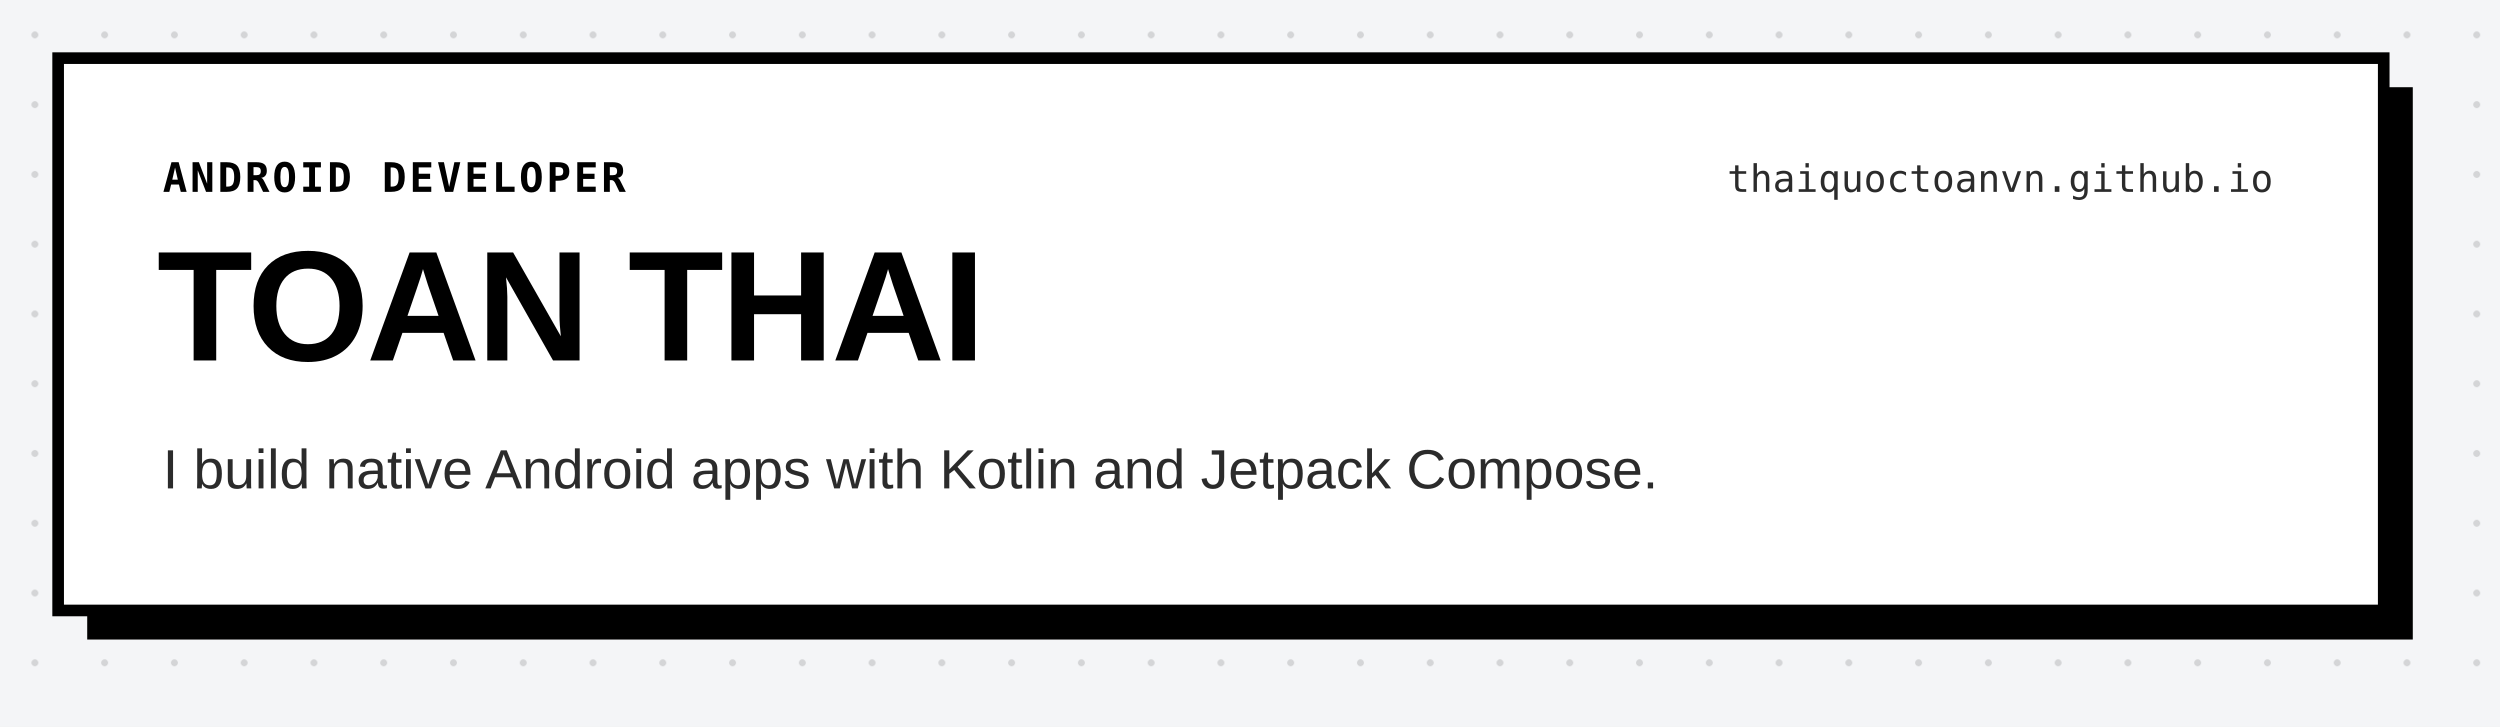
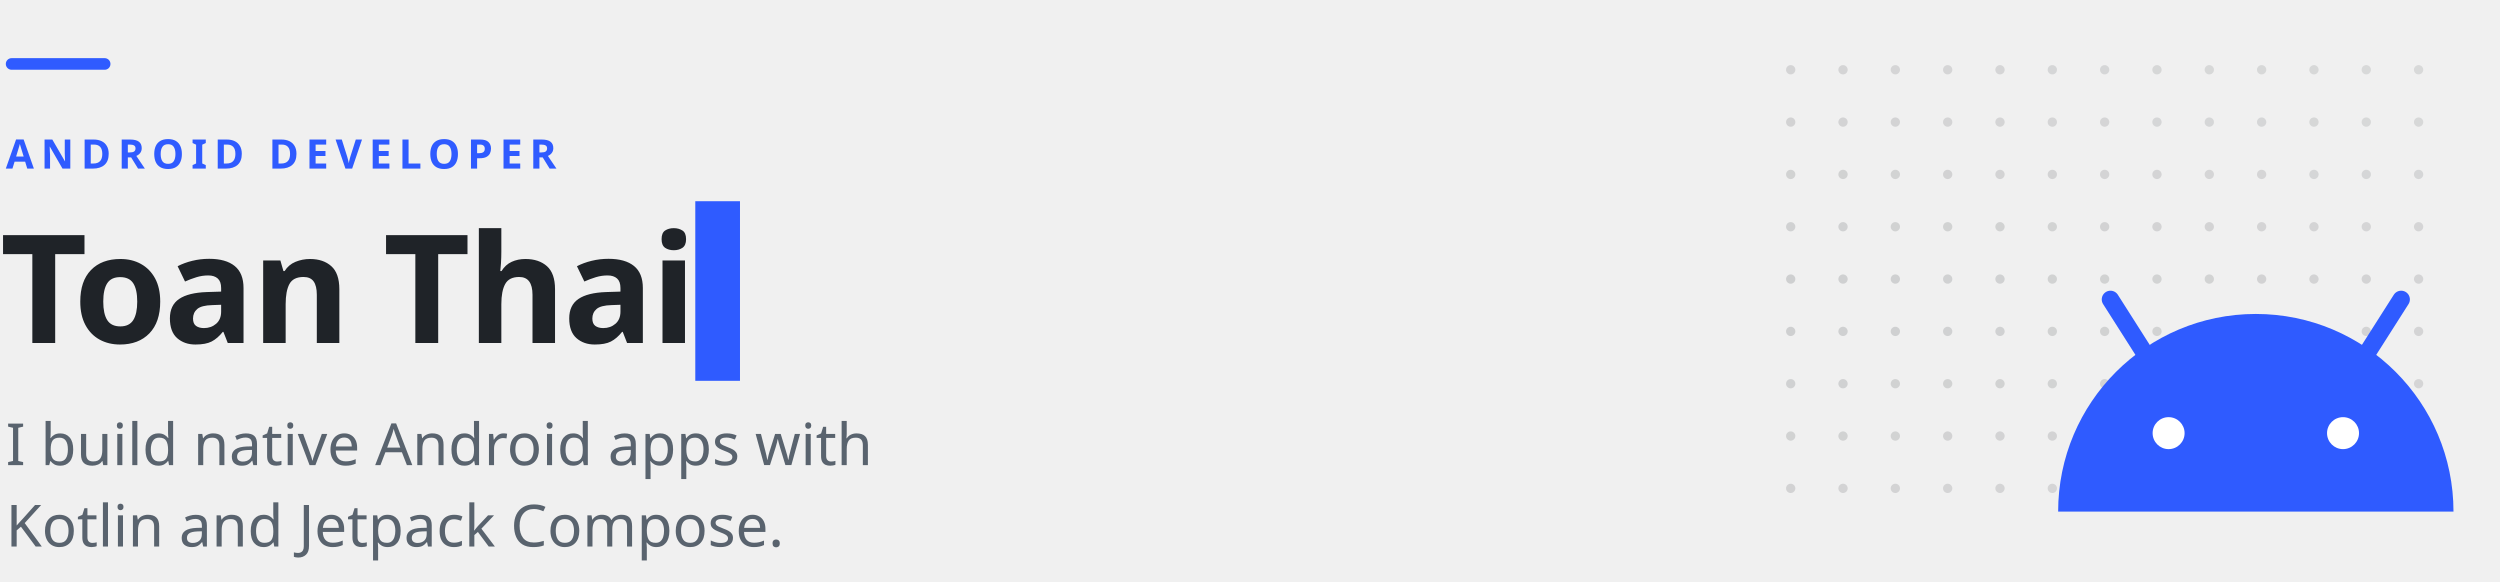
- <svg xmlns="http://www.w3.org/2000/svg" width="860" height="250" viewBox="0 0 860 250" role="img" aria-labelledby="t d">
-   <defs>
-     <pattern id="dots" width="24" height="24" patternUnits="userSpaceOnUse">
-       <circle cx="12" cy="12" r="1.2" fill="#000000" fill-opacity="0.13" />
-     </pattern>
-   </defs>
-   <rect width="860" height="250" fill="#F4F5F7" />
-   <rect width="860" height="250" fill="url(#dots)" />
-   <rect x="30" y="30" width="800" height="190" fill="#000000" />
-   <rect x="20" y="20" width="800" height="190" fill="#FFFFFF" stroke="#000000" stroke-width="4" />
-   <text x="56" y="66" font-family="'JetBrains Mono',ui-monospace,SFMono-Regular,Menlo,Consolas,monospace" font-size="14" font-weight="700" letter-spacing="1" fill="#000000">ANDROID DEVELOPER</text>
-   <text x="782" y="66" text-anchor="end" font-family="'JetBrains Mono',ui-monospace,SFMono-Regular,Menlo,Consolas,monospace" font-size="13" fill="#2B2B2B">thaiquoctoanvn.github.io</text>
-   <text x="54" y="124" font-family="'Archivo Black','Arial Black','Helvetica Neue',Arial,sans-serif" font-size="54" font-weight="900" letter-spacing="-1" fill="#000000">TOAN THAI</text>
-   <text x="56" y="168" font-family="'Archivo','Helvetica Neue',Arial,sans-serif" font-size="19" fill="#2B2B2B">I build native Android apps with Kotlin and Jetpack Compose.</text>
+ <svg xmlns="http://www.w3.org/2000/svg" width="860" height="200" viewBox="0 0 860 200" role="img" aria-label="Toan Thai, Android Developer. I build native Android apps with Kotlin and Jetpack Compose.">
+   <circle cx="616" cy="24" r="1.6" fill="#1F2328" fill-opacity="0.136" />
+   <circle cx="634" cy="24" r="1.6" fill="#1F2328" fill-opacity="0.134" />
+   <circle cx="652" cy="24" r="1.6" fill="#1F2328" fill-opacity="0.132" />
+   <circle cx="670" cy="24" r="1.6" fill="#1F2328" fill-opacity="0.130" />
+   <circle cx="688" cy="24" r="1.6" fill="#1F2328" fill-opacity="0.129" />
+   <circle cx="706" cy="24" r="1.6" fill="#1F2328" fill-opacity="0.127" />
+   <circle cx="724" cy="24" r="1.6" fill="#1F2328" fill-opacity="0.125" />
+   <circle cx="742" cy="24" r="1.6" fill="#1F2328" fill-opacity="0.123" />
+   <circle cx="760" cy="24" r="1.6" fill="#1F2328" fill-opacity="0.121" />
+   <circle cx="778" cy="24" r="1.6" fill="#1F2328" fill-opacity="0.119" />
+   <circle cx="796" cy="24" r="1.6" fill="#1F2328" fill-opacity="0.118" />
+   <circle cx="814" cy="24" r="1.6" fill="#1F2328" fill-opacity="0.116" />
+   <circle cx="832" cy="24" r="1.6" fill="#1F2328" fill-opacity="0.114" />
+   <circle cx="616" cy="42" r="1.6" fill="#1F2328" fill-opacity="0.141" />
+   <circle cx="634" cy="42" r="1.6" fill="#1F2328" fill-opacity="0.139" />
+   <circle cx="652" cy="42" r="1.6" fill="#1F2328" fill-opacity="0.138" />
+   <circle cx="670" cy="42" r="1.6" fill="#1F2328" fill-opacity="0.136" />
+   <circle cx="688" cy="42" r="1.6" fill="#1F2328" fill-opacity="0.134" />
+   <circle cx="706" cy="42" r="1.6" fill="#1F2328" fill-opacity="0.132" />
+   <circle cx="724" cy="42" r="1.6" fill="#1F2328" fill-opacity="0.130" />
+   <circle cx="742" cy="42" r="1.6" fill="#1F2328" fill-opacity="0.128" />
+   <circle cx="760" cy="42" r="1.6" fill="#1F2328" fill-opacity="0.127" />
+   <circle cx="778" cy="42" r="1.6" fill="#1F2328" fill-opacity="0.125" />
+   <circle cx="796" cy="42" r="1.6" fill="#1F2328" fill-opacity="0.123" />
+   <circle cx="814" cy="42" r="1.6" fill="#1F2328" fill-opacity="0.121" />
+   <circle cx="832" cy="42" r="1.6" fill="#1F2328" fill-opacity="0.119" />
+   <circle cx="616" cy="60" r="1.6" fill="#1F2328" fill-opacity="0.147" />
+   <circle cx="634" cy="60" r="1.6" fill="#1F2328" fill-opacity="0.145" />
+   <circle cx="652" cy="60" r="1.6" fill="#1F2328" fill-opacity="0.143" />
+   <circle cx="670" cy="60" r="1.6" fill="#1F2328" fill-opacity="0.141" />
+   <circle cx="688" cy="60" r="1.6" fill="#1F2328" fill-opacity="0.139" />
+   <circle cx="706" cy="60" r="1.6" fill="#1F2328" fill-opacity="0.137" />
+   <circle cx="724" cy="60" r="1.6" fill="#1F2328" fill-opacity="0.136" />
+   <circle cx="742" cy="60" r="1.6" fill="#1F2328" fill-opacity="0.134" />
+   <circle cx="760" cy="60" r="1.6" fill="#1F2328" fill-opacity="0.132" />
+   <circle cx="778" cy="60" r="1.6" fill="#1F2328" fill-opacity="0.130" />
+   <circle cx="796" cy="60" r="1.6" fill="#1F2328" fill-opacity="0.128" />
+   <circle cx="814" cy="60" r="1.6" fill="#1F2328" fill-opacity="0.126" />
+   <circle cx="832" cy="60" r="1.6" fill="#1F2328" fill-opacity="0.125" />
+   <circle cx="616" cy="78" r="1.6" fill="#1F2328" fill-opacity="0.152" />
+   <circle cx="634" cy="78" r="1.6" fill="#1F2328" fill-opacity="0.150" />
+   <circle cx="652" cy="78" r="1.6" fill="#1F2328" fill-opacity="0.148" />
+   <circle cx="670" cy="78" r="1.6" fill="#1F2328" fill-opacity="0.146" />
+   <circle cx="688" cy="78" r="1.6" fill="#1F2328" fill-opacity="0.145" />
+   <circle cx="706" cy="78" r="1.6" fill="#1F2328" fill-opacity="0.143" />
+   <circle cx="724" cy="78" r="1.6" fill="#1F2328" fill-opacity="0.141" />
+   <circle cx="742" cy="78" r="1.6" fill="#1F2328" fill-opacity="0.139" />
+   <circle cx="760" cy="78" r="1.6" fill="#1F2328" fill-opacity="0.137" />
+   <circle cx="778" cy="78" r="1.6" fill="#1F2328" fill-opacity="0.135" />
+   <circle cx="796" cy="78" r="1.6" fill="#1F2328" fill-opacity="0.134" />
+   <circle cx="814" cy="78" r="1.6" fill="#1F2328" fill-opacity="0.132" />
+   <circle cx="832" cy="78" r="1.6" fill="#1F2328" fill-opacity="0.130" />
+   <circle cx="616" cy="96" r="1.6" fill="#1F2328" fill-opacity="0.157" />
+   <circle cx="634" cy="96" r="1.6" fill="#1F2328" fill-opacity="0.155" />
+   <circle cx="652" cy="96" r="1.6" fill="#1F2328" fill-opacity="0.154" />
+   <circle cx="670" cy="96" r="1.6" fill="#1F2328" fill-opacity="0.152" />
+   <circle cx="688" cy="96" r="1.6" fill="#1F2328" fill-opacity="0.150" />
+   <circle cx="706" cy="96" r="1.6" fill="#1F2328" fill-opacity="0.148" />
+   <circle cx="724" cy="96" r="1.6" fill="#1F2328" fill-opacity="0.146" />
+   <circle cx="742" cy="96" r="1.6" fill="#1F2328" fill-opacity="0.144" />
+   <circle cx="760" cy="96" r="1.6" fill="#1F2328" fill-opacity="0.143" />
+   <circle cx="778" cy="96" r="1.6" fill="#1F2328" fill-opacity="0.141" />
+   <circle cx="796" cy="96" r="1.6" fill="#1F2328" fill-opacity="0.139" />
+   <circle cx="814" cy="96" r="1.6" fill="#1F2328" fill-opacity="0.137" />
+   <circle cx="832" cy="96" r="1.6" fill="#1F2328" fill-opacity="0.135" />
+   <circle cx="616" cy="114" r="1.6" fill="#1F2328" fill-opacity="0.157" />
+   <circle cx="634" cy="114" r="1.6" fill="#1F2328" fill-opacity="0.155" />
+   <circle cx="652" cy="114" r="1.6" fill="#1F2328" fill-opacity="0.154" />
+   <circle cx="670" cy="114" r="1.6" fill="#1F2328" fill-opacity="0.152" />
+   <circle cx="688" cy="114" r="1.6" fill="#1F2328" fill-opacity="0.150" />
+   <circle cx="706" cy="114" r="1.6" fill="#1F2328" fill-opacity="0.148" />
+   <circle cx="724" cy="114" r="1.6" fill="#1F2328" fill-opacity="0.146" />
+   <circle cx="742" cy="114" r="1.6" fill="#1F2328" fill-opacity="0.144" />
+   <circle cx="760" cy="114" r="1.6" fill="#1F2328" fill-opacity="0.143" />
+   <circle cx="778" cy="114" r="1.6" fill="#1F2328" fill-opacity="0.141" />
+   <circle cx="796" cy="114" r="1.6" fill="#1F2328" fill-opacity="0.139" />
+   <circle cx="814" cy="114" r="1.6" fill="#1F2328" fill-opacity="0.137" />
+   <circle cx="832" cy="114" r="1.6" fill="#1F2328" fill-opacity="0.135" />
+   <circle cx="616" cy="132" r="1.6" fill="#1F2328" fill-opacity="0.152" />
+   <circle cx="634" cy="132" r="1.6" fill="#1F2328" fill-opacity="0.150" />
+   <circle cx="652" cy="132" r="1.6" fill="#1F2328" fill-opacity="0.148" />
+   <circle cx="670" cy="132" r="1.6" fill="#1F2328" fill-opacity="0.146" />
+   <circle cx="688" cy="132" r="1.6" fill="#1F2328" fill-opacity="0.145" />
+   <circle cx="706" cy="132" r="1.6" fill="#1F2328" fill-opacity="0.143" />
+   <circle cx="724" cy="132" r="1.6" fill="#1F2328" fill-opacity="0.141" />
+   <circle cx="742" cy="132" r="1.6" fill="#1F2328" fill-opacity="0.139" />
+   <circle cx="760" cy="132" r="1.6" fill="#1F2328" fill-opacity="0.137" />
+   <circle cx="778" cy="132" r="1.6" fill="#1F2328" fill-opacity="0.135" />
+   <circle cx="796" cy="132" r="1.6" fill="#1F2328" fill-opacity="0.134" />
+   <circle cx="814" cy="132" r="1.6" fill="#1F2328" fill-opacity="0.132" />
+   <circle cx="832" cy="132" r="1.6" fill="#1F2328" fill-opacity="0.130" />
+   <circle cx="616" cy="150" r="1.6" fill="#1F2328" fill-opacity="0.147" />
+   <circle cx="634" cy="150" r="1.6" fill="#1F2328" fill-opacity="0.145" />
+   <circle cx="652" cy="150" r="1.6" fill="#1F2328" fill-opacity="0.143" />
+   <circle cx="670" cy="150" r="1.6" fill="#1F2328" fill-opacity="0.141" />
+   <circle cx="688" cy="150" r="1.6" fill="#1F2328" fill-opacity="0.139" />
+   <circle cx="706" cy="150" r="1.6" fill="#1F2328" fill-opacity="0.137" />
+   <circle cx="724" cy="150" r="1.6" fill="#1F2328" fill-opacity="0.136" />
+   <circle cx="742" cy="150" r="1.6" fill="#1F2328" fill-opacity="0.134" />
+   <circle cx="760" cy="150" r="1.6" fill="#1F2328" fill-opacity="0.132" />
+   <circle cx="778" cy="150" r="1.6" fill="#1F2328" fill-opacity="0.130" />
+   <circle cx="796" cy="150" r="1.6" fill="#1F2328" fill-opacity="0.128" />
+   <circle cx="814" cy="150" r="1.6" fill="#1F2328" fill-opacity="0.126" />
+   <circle cx="832" cy="150" r="1.6" fill="#1F2328" fill-opacity="0.125" />
+   <circle cx="616" cy="168" r="1.6" fill="#1F2328" fill-opacity="0.141" />
+   <circle cx="634" cy="168" r="1.6" fill="#1F2328" fill-opacity="0.139" />
+   <circle cx="652" cy="168" r="1.6" fill="#1F2328" fill-opacity="0.138" />
+   <circle cx="670" cy="168" r="1.6" fill="#1F2328" fill-opacity="0.136" />
+   <circle cx="688" cy="168" r="1.6" fill="#1F2328" fill-opacity="0.134" />
+   <circle cx="706" cy="168" r="1.6" fill="#1F2328" fill-opacity="0.132" />
+   <circle cx="724" cy="168" r="1.6" fill="#1F2328" fill-opacity="0.130" />
+   <circle cx="742" cy="168" r="1.6" fill="#1F2328" fill-opacity="0.128" />
+   <circle cx="760" cy="168" r="1.6" fill="#1F2328" fill-opacity="0.127" />
+   <circle cx="778" cy="168" r="1.6" fill="#1F2328" fill-opacity="0.125" />
+   <circle cx="796" cy="168" r="1.6" fill="#1F2328" fill-opacity="0.123" />
+   <circle cx="814" cy="168" r="1.6" fill="#1F2328" fill-opacity="0.121" />
+   <circle cx="832" cy="168" r="1.6" fill="#1F2328" fill-opacity="0.119" />
+   <g>
+     <animateTransform attributeName="transform" type="rotate" values="0 776 140;-4 776 140;4 776 140;0 776 140;0 776 140" keyTimes="0;0.1;0.2;0.3;1" dur="3s" repeatCount="indefinite" />
+     <path d="M740 125l-14-22M812 125l14-22" stroke="#2F5BFF" stroke-width="6" stroke-linecap="round" />
+   </g>
+   <path d="M708 176a68 68 0 0 1 136 0z" fill="#2F5BFF" />
+   <ellipse cx="746" cy="149" rx="5.5" ry="5.5" fill="#FFFFFF">
+     <animate attributeName="ry" values="5.5;5.5;0.6;5.5;5.5" keyTimes="0;0.9;0.94;0.98;1" dur="4s" repeatCount="indefinite" />
+   </ellipse>
+   <ellipse cx="806" cy="149" rx="5.5" ry="5.5" fill="#FFFFFF">
+     <animate attributeName="ry" values="5.5;5.5;0.6;5.5;5.5" keyTimes="0;0.9;0.94;0.98;1" dur="4s" repeatCount="indefinite" />
+   </ellipse>
+   <rect x="2" y="20" width="36" height="4" rx="2" fill="#2F5BFF" />
+   <text x="2" y="58" font-family="-apple-system,BlinkMacSystemFont,'Segoe UI','Noto Sans',Helvetica,Arial,sans-serif" font-size="14" font-weight="700" letter-spacing="2.4" fill="#2F5BFF">ANDROID DEVELOPER</text>
+   <text x="0" y="118" font-family="-apple-system,BlinkMacSystemFont,'Segoe UI','Noto Sans',Helvetica,Arial,sans-serif" font-size="52" font-weight="800" letter-spacing="-1.2" fill="#1F2328">Toan Thai<tspan fill="#2F5BFF" font-weight="400">▍<animate attributeName="opacity" values="1;1;0;0" keyTimes="0;0.5;0.5;1" dur="1.1s" repeatCount="indefinite" />
+     </tspan>
+   </text>
+   <text font-family="-apple-system,BlinkMacSystemFont,'Segoe UI','Noto Sans',Helvetica,Arial,sans-serif" font-size="20" fill="#59636E">
+     <tspan x="2" y="160">I build native Android apps with</tspan>
+     <tspan x="2" y="188">Kotlin and Jetpack Compose.</tspan>
+   </text>
</svg>
